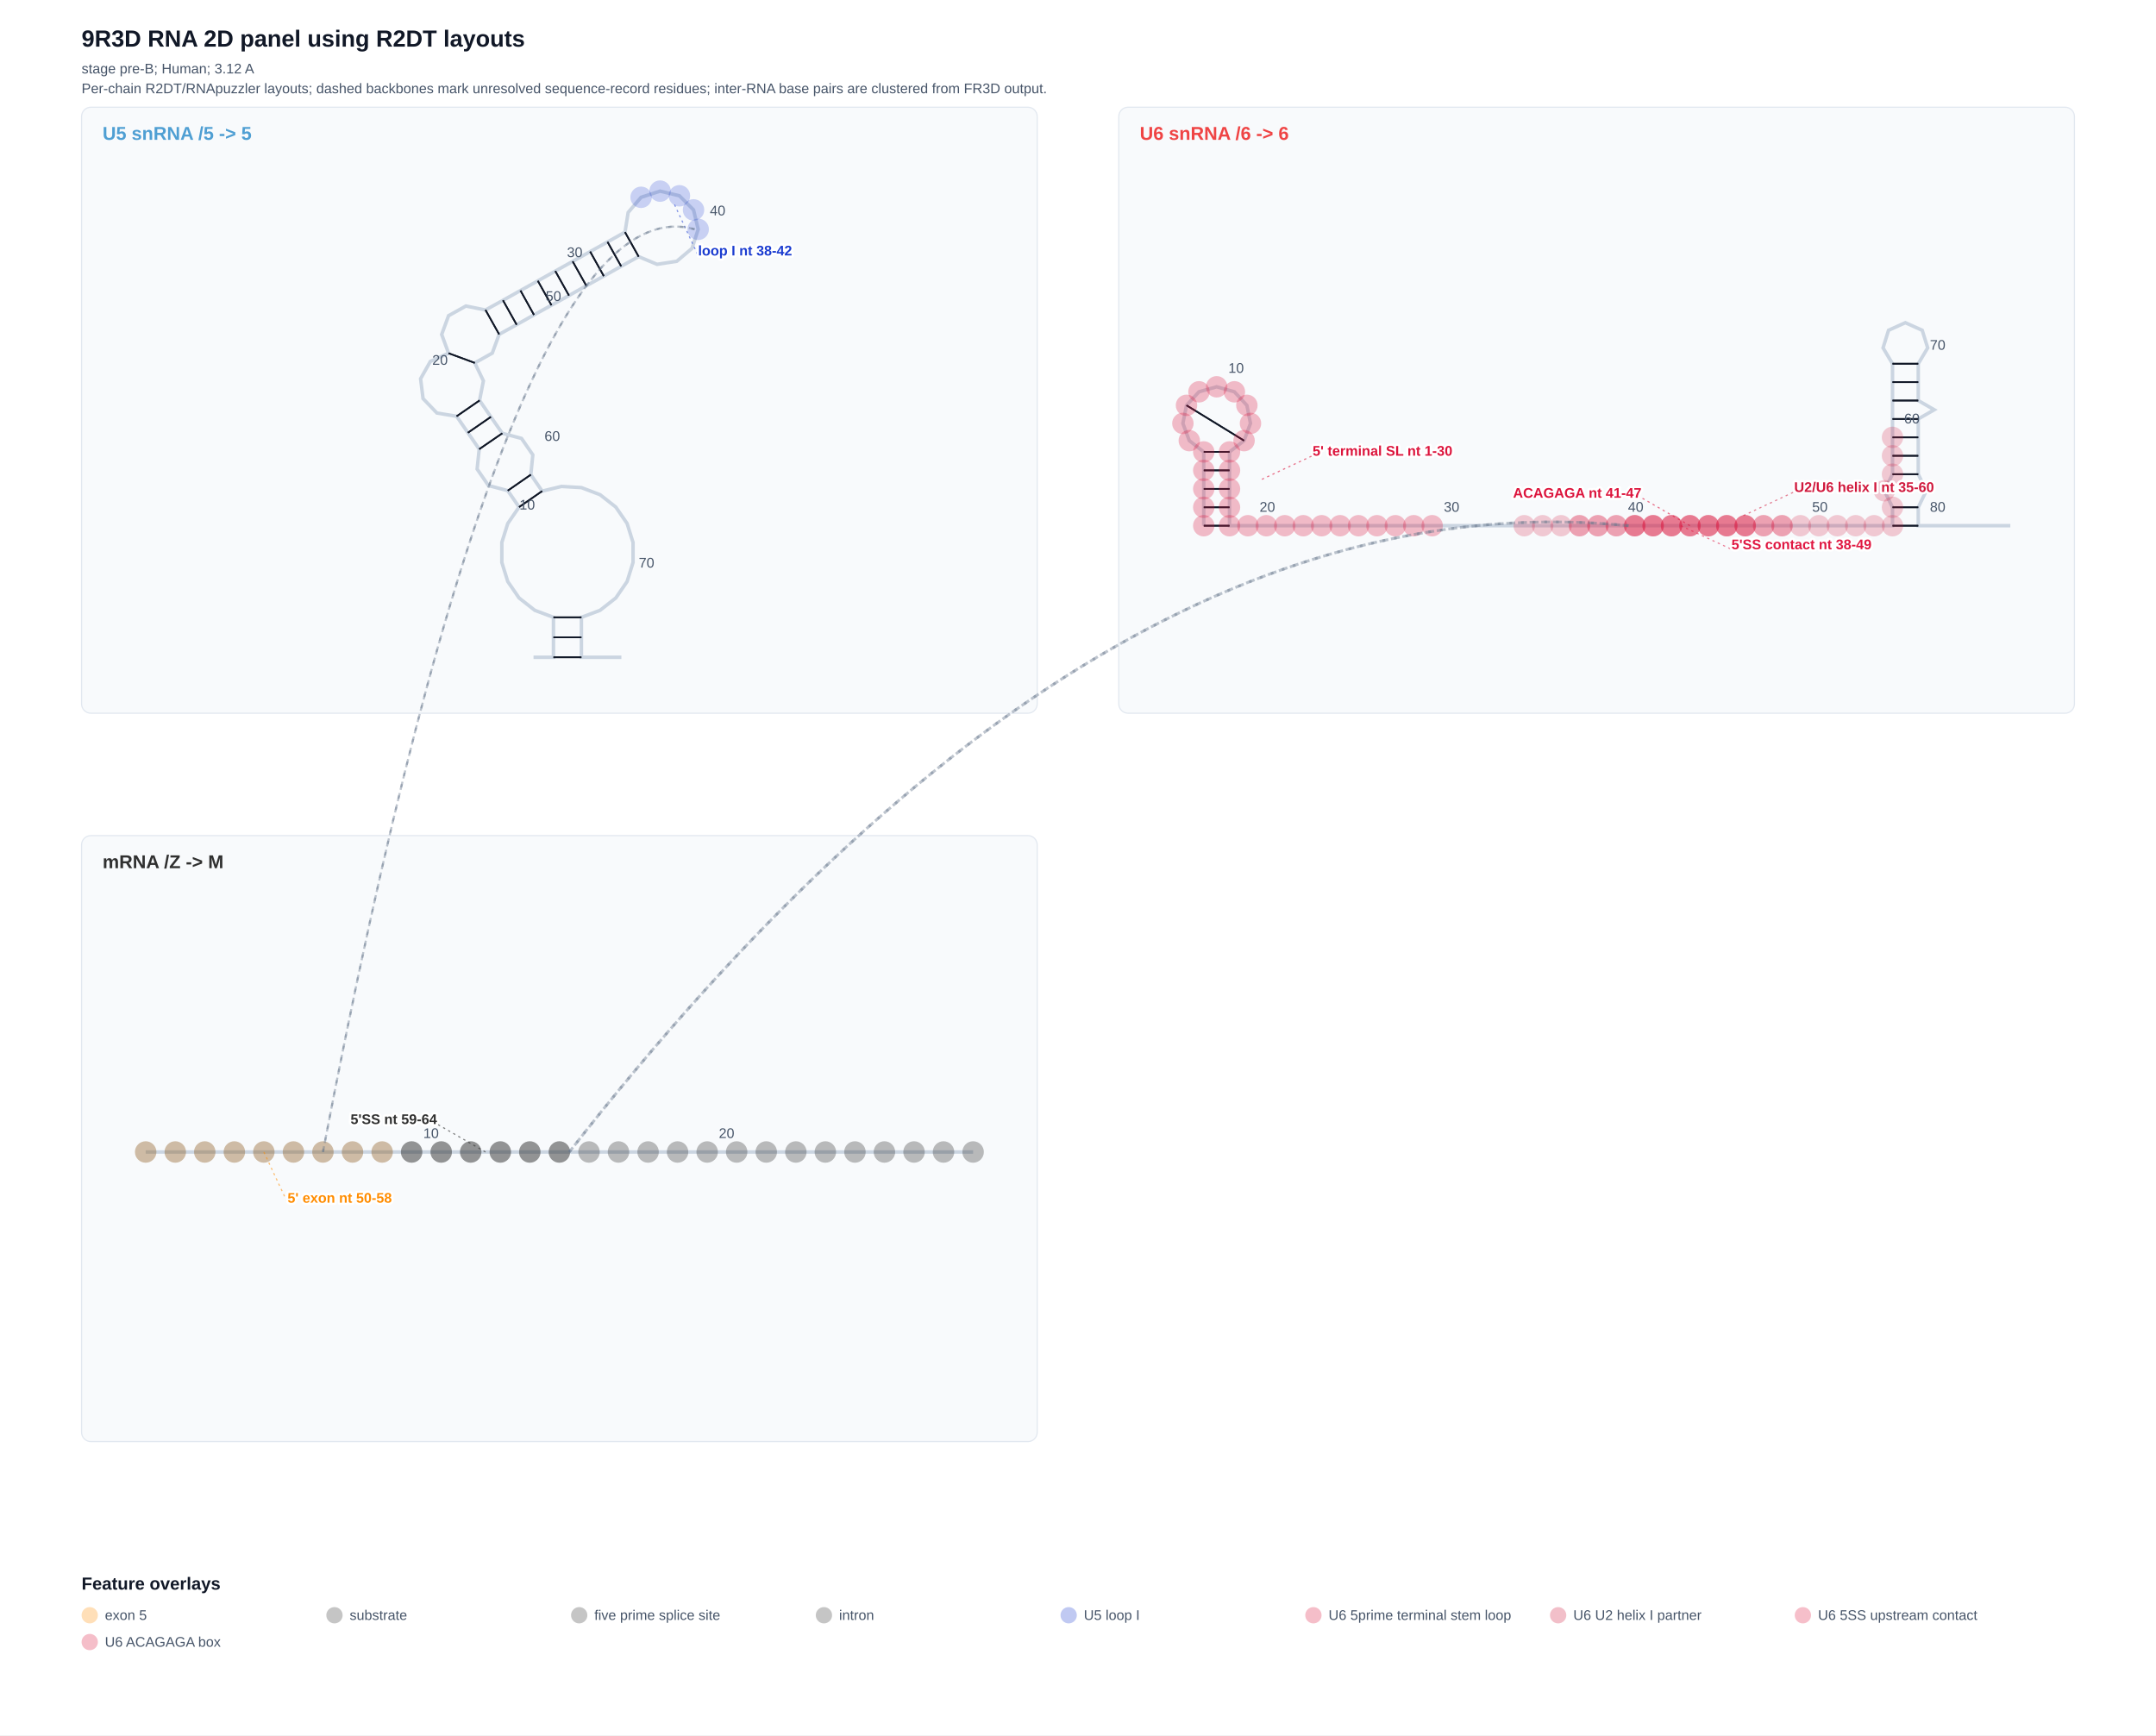
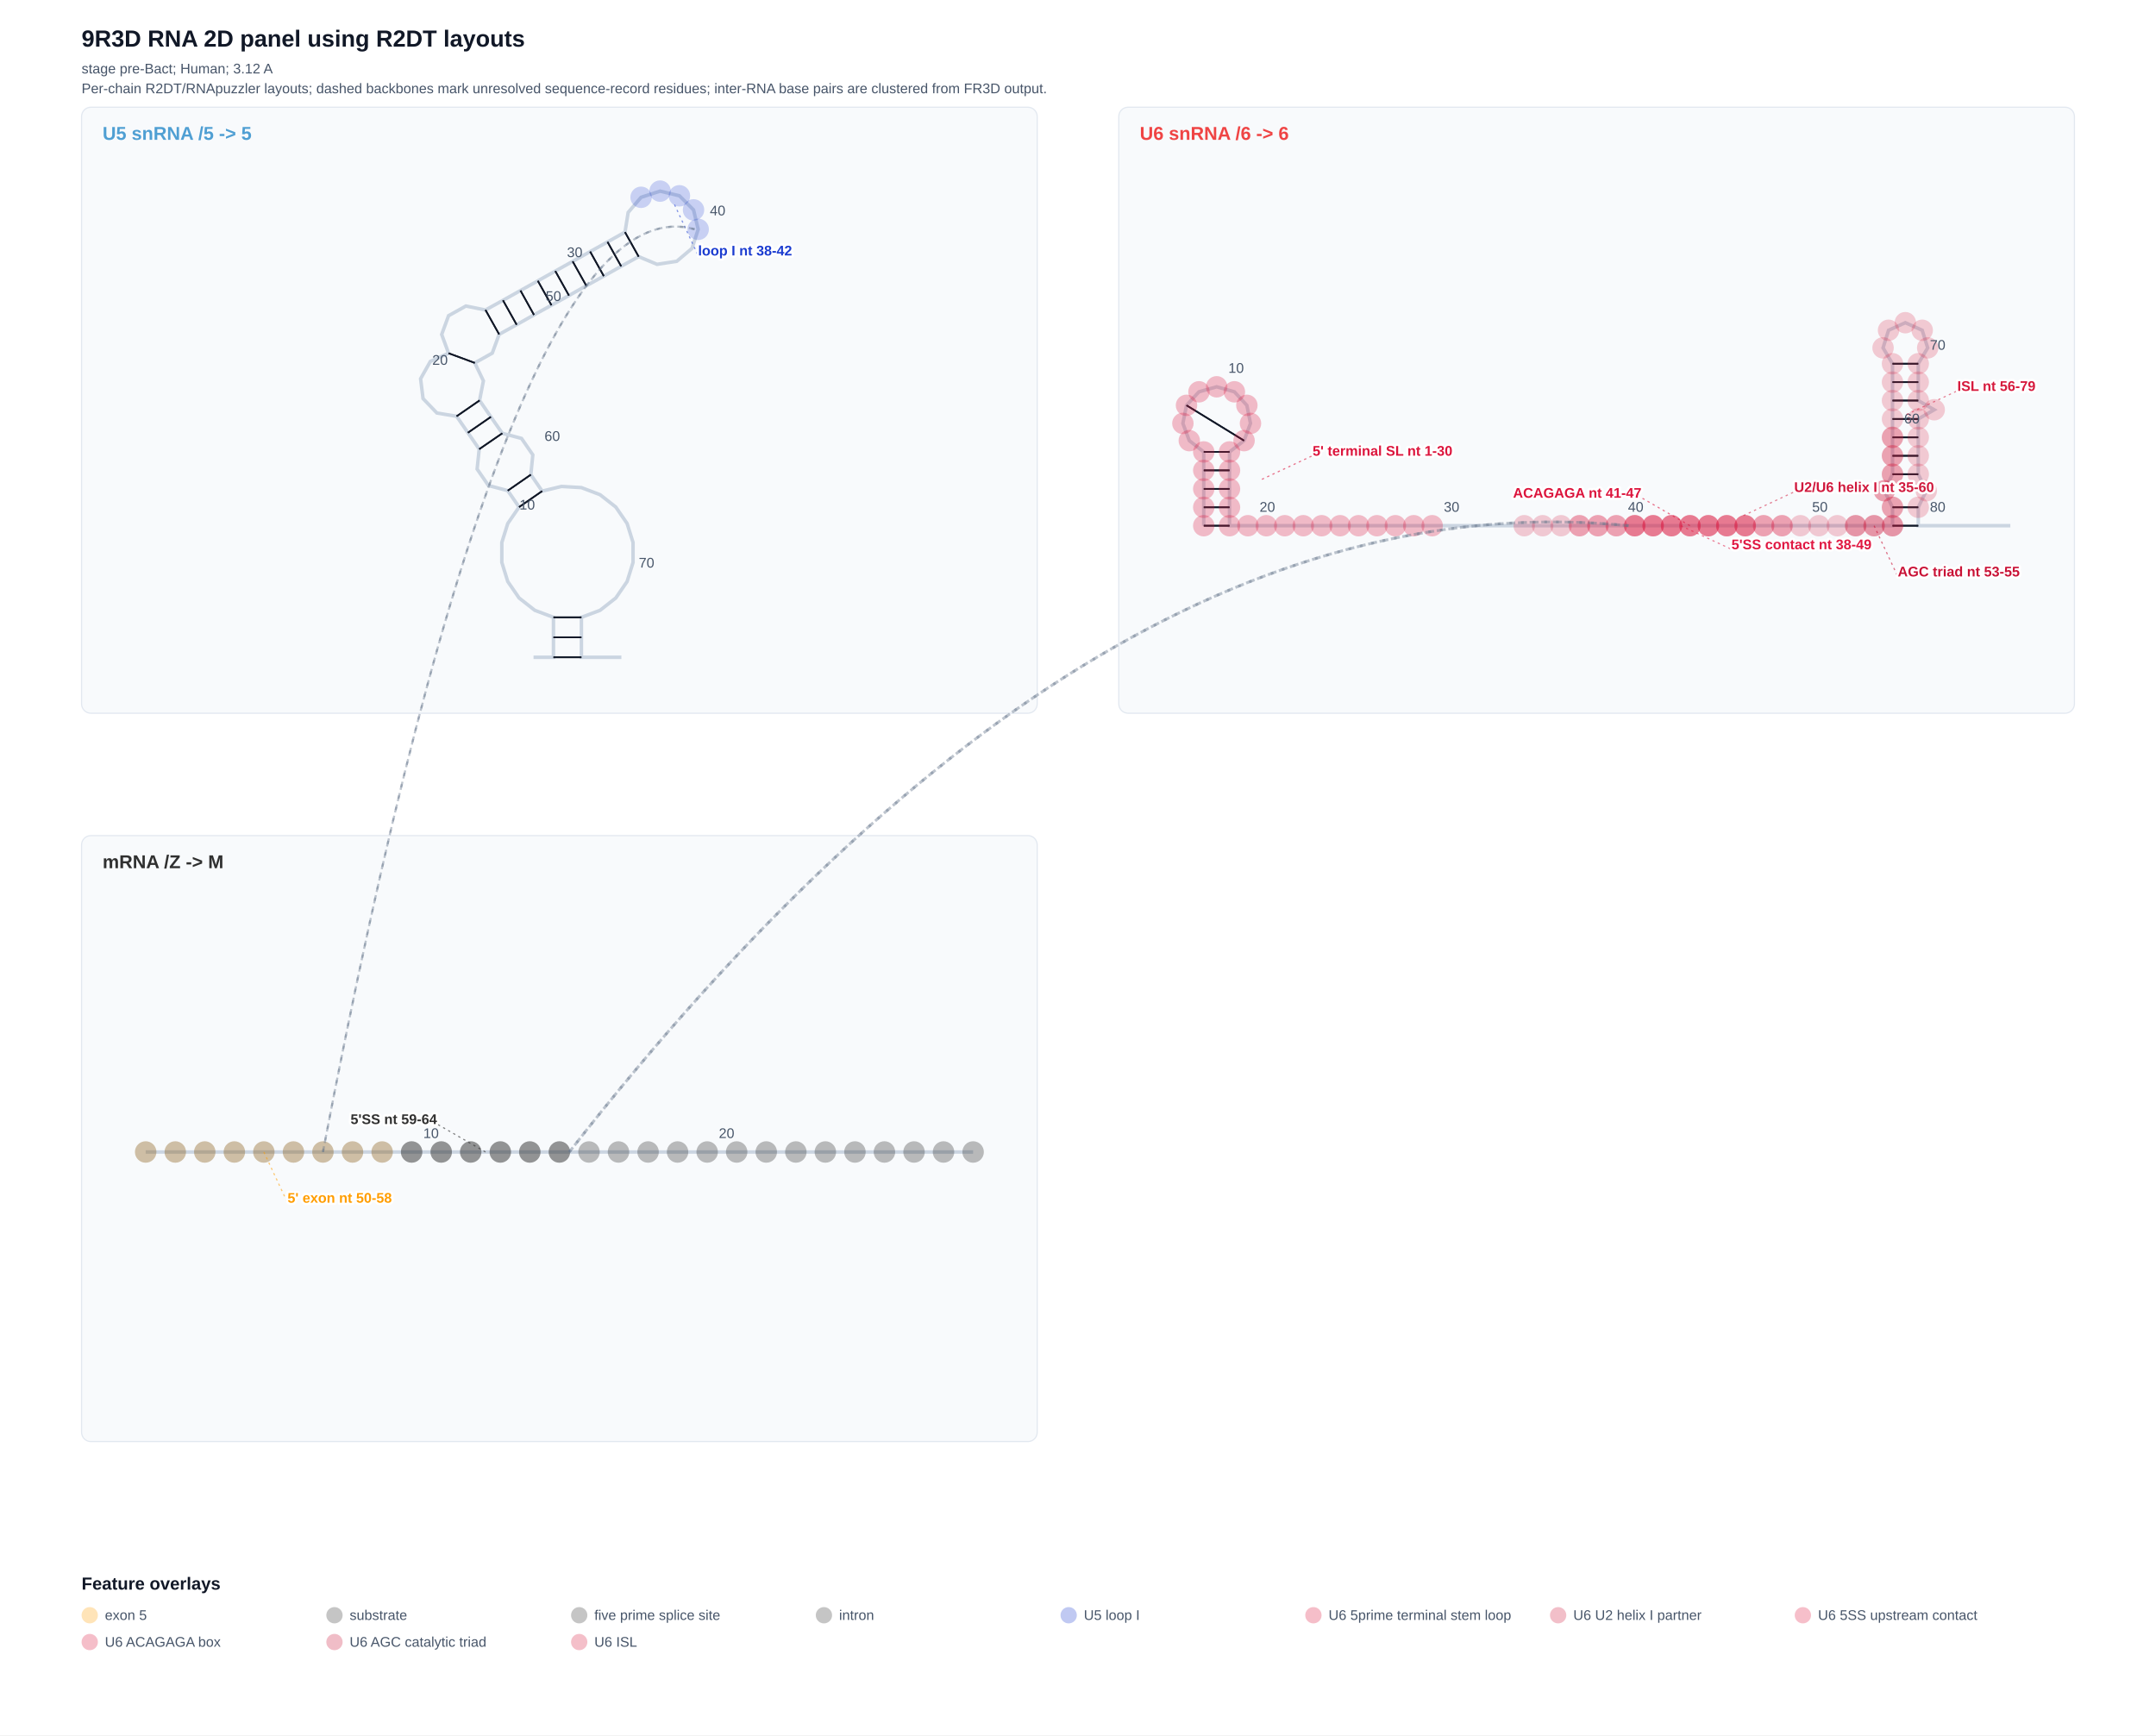
<svg xmlns="http://www.w3.org/2000/svg" width="1850" height="1489" viewBox="0 0 1850 1489">
  <style>
text{font-family:Arial,Helvetica,sans-serif} .base{font-size:12px;font-weight:700;text-anchor:middle;dominant-baseline:middle}
.label{font-size:20px;font-weight:700;fill:#111827}.small{font-size:12px;fill:#475569}.feature-label{font-size:12px;font-weight:700;paint-order:stroke;stroke:#fff;stroke-width:4px;stroke-linejoin:round}.feature-callout{stroke-width:1;stroke-dasharray:2 3;fill:none}.bp{stroke:#111827;stroke-width:1.4}.backbone{stroke:#cbd5e1;stroke-width:3;fill:none}.missing{stroke:#94a3b8;stroke-width:3;stroke-dasharray:6 7;fill:none}.inter{stroke:#64748b;stroke-dasharray:5 5;fill:none;opacity:.42}
</style>
  <rect width="100%" height="100%" fill="#ffffff" />
  <text x="70" y="40" class="label">9R3D RNA 2D panel using R2DT layouts</text>
-   <text x="70" y="63" class="small">stage pre-B; Human; 3.12 A</text>
+   <text x="70" y="63" class="small">stage pre-Bact; Human; 3.12 A</text>
  <text x="70" y="80" class="small">Per-chain R2DT/RNApuzzler layouts; dashed backbones mark unresolved sequence-record residues; inter-RNA base pairs are clustered from FR3D output.</text>
  <rect x="70.0" y="92.0" width="820.0" height="520.0" rx="8" fill="#f8fafc" stroke="#e2e8f0" />
  <text x="88.0" y="120.0" class="label" style="font-size:16px;fill:#4F9FD3">U5 snRNA /5 -&gt; 5</text>
  <polyline points="457.8,564.0 474.9,564.0 474.9,546.9 474.9,529.7 458.9,523.7 445.4,513.1 435.7,499.0 430.6,482.6 430.6,465.5 435.7,449.2 445.4,435.1 435.7,421.0 419.1,416.6 409.4,402.5 411.2,385.4 401.5,371.3 391.8,357.2 374.9,354.4 363.0,342.0 360.9,325.0 369.3,310.1 384.9,303.1 379.0,287.0 384.9,270.9 399.8,262.6 416.6,266.0 431.6,257.7 446.6,249.3 461.5,241.0 476.5,232.6 491.4,224.3 506.4,215.9 521.3,207.6 536.3,199.2 539.0,182.3 550.1,169.3 566.4,164.0 583.0,168.0 595.1,180.1 599.1,196.8 593.8,213.1 580.7,224.2 563.8,226.8 548.0,220.2 533.0,228.5 518.1,236.9 503.1,245.2 488.2,253.6 473.2,261.9 458.2,270.2 443.3,278.6 428.3,286.9 422.4,303.0 407.4,311.4 414.8,326.8 411.5,343.6 421.2,357.7 431.0,371.8 447.5,376.2 457.2,390.3 455.5,407.3 465.2,421.4 481.8,417.4 498.9,418.4 514.9,424.5 528.4,435.1 538.1,449.2 543.2,465.5 543.2,482.6 538.1,499.0 528.4,513.1 514.9,523.7 498.9,529.7 498.9,546.9 498.9,564.0 516.0,564.0 533.2,564.0" class="backbone" />
  <line x1="474.9" y1="564.0" x2="498.9" y2="564.0" class="bp" />
  <line x1="474.9" y1="546.9" x2="498.9" y2="546.9" class="bp" />
  <line x1="474.9" y1="529.7" x2="498.9" y2="529.7" class="bp" />
  <line x1="445.4" y1="435.1" x2="465.2" y2="421.4" class="bp" />
  <line x1="435.7" y1="421.0" x2="455.5" y2="407.3" class="bp" />
  <line x1="411.2" y1="385.4" x2="431.0" y2="371.8" class="bp" />
  <line x1="401.5" y1="371.3" x2="421.2" y2="357.7" class="bp" />
  <line x1="391.8" y1="357.2" x2="411.5" y2="343.6" class="bp" />
  <line x1="384.9" y1="303.1" x2="407.4" y2="311.4" class="bp" />
  <line x1="416.6" y1="266.0" x2="428.3" y2="286.9" class="bp" />
  <line x1="431.6" y1="257.7" x2="443.3" y2="278.6" class="bp" />
  <line x1="446.6" y1="249.3" x2="458.2" y2="270.2" class="bp" />
  <line x1="461.5" y1="241.0" x2="473.2" y2="261.9" class="bp" />
  <line x1="476.5" y1="232.6" x2="488.2" y2="253.6" class="bp" />
  <line x1="491.4" y1="224.3" x2="503.1" y2="245.2" class="bp" />
  <line x1="506.4" y1="215.9" x2="518.1" y2="236.9" class="bp" />
  <line x1="521.3" y1="207.6" x2="533.0" y2="228.5" class="bp" />
  <line x1="536.3" y1="199.2" x2="548.0" y2="220.2" class="bp" />
  <line x1="548.0" y1="220.2" x2="536.3" y2="199.2" class="bp" />
  <line x1="533.0" y1="228.5" x2="521.3" y2="207.6" class="bp" />
  <line x1="518.1" y1="236.9" x2="506.4" y2="215.9" class="bp" />
  <line x1="503.1" y1="245.2" x2="491.4" y2="224.3" class="bp" />
  <line x1="488.2" y1="253.6" x2="476.5" y2="232.6" class="bp" />
  <line x1="473.2" y1="261.9" x2="461.5" y2="241.0" class="bp" />
  <line x1="458.2" y1="270.2" x2="446.6" y2="249.3" class="bp" />
  <line x1="443.3" y1="278.6" x2="431.6" y2="257.7" class="bp" />
  <line x1="428.3" y1="286.9" x2="416.6" y2="266.0" class="bp" />
  <line x1="407.4" y1="311.4" x2="384.9" y2="303.1" class="bp" />
  <line x1="411.5" y1="343.6" x2="391.8" y2="357.2" class="bp" />
  <line x1="421.2" y1="357.7" x2="401.5" y2="371.3" class="bp" />
  <line x1="431.0" y1="371.8" x2="411.2" y2="385.4" class="bp" />
  <line x1="455.5" y1="407.3" x2="435.7" y2="421.0" class="bp" />
  <line x1="465.2" y1="421.4" x2="445.4" y2="435.1" class="bp" />
  <line x1="498.9" y1="529.7" x2="474.9" y2="529.7" class="bp" />
  <line x1="498.9" y1="546.9" x2="474.9" y2="546.9" class="bp" />
  <line x1="498.9" y1="564.0" x2="474.9" y2="564.0" class="bp" />
  <circle cx="550.1" cy="169.3" r="9.2" fill="#1b3cd0" opacity="0.22" />
  <circle cx="566.4" cy="164.0" r="9.2" fill="#1b3cd0" opacity="0.22" />
  <circle cx="583.0" cy="168.0" r="9.2" fill="#1b3cd0" opacity="0.22" />
  <circle cx="595.1" cy="180.1" r="9.2" fill="#1b3cd0" opacity="0.22" />
  <circle cx="599.1" cy="196.8" r="9.2" fill="#1b3cd0" opacity="0.22" />
  <text x="457.8" y="564.0" class="base" fill="#4F9FD3" />
  <text x="474.9" y="564.0" class="base" fill="#4F9FD3" />
  <text x="474.9" y="546.9" class="base" fill="#4F9FD3" />
  <text x="474.9" y="529.7" class="base" fill="#4F9FD3" />
  <text x="458.9" y="523.7" class="base" fill="#4F9FD3" />
  <text x="445.4" y="513.1" class="base" fill="#4F9FD3" />
  <text x="435.7" y="499.0" class="base" fill="#4F9FD3" />
  <text x="430.6" y="482.6" class="base" fill="#4F9FD3" />
  <text x="430.6" y="465.5" class="base" fill="#4F9FD3" />
  <text x="435.7" y="449.2" class="base" fill="#4F9FD3" />
  <text x="445.7" y="437.2" class="small" fill="#94a3b8">10</text>
  <text x="445.4" y="435.1" class="base" fill="#4F9FD3" />
  <text x="435.7" y="421.0" class="base" fill="#4F9FD3" />
  <text x="419.1" y="416.6" class="base" fill="#4F9FD3" />
  <text x="409.4" y="402.5" class="base" fill="#4F9FD3" />
  <text x="411.2" y="385.4" class="base" fill="#4F9FD3" />
  <text x="401.5" y="371.3" class="base" fill="#4F9FD3" />
  <text x="391.8" y="357.2" class="base" fill="#4F9FD3" />
  <text x="374.9" y="354.4" class="base" fill="#4F9FD3" />
  <text x="363.0" y="342.0" class="base" fill="#4F9FD3" />
  <text x="360.9" y="325.0" class="base" fill="#4F9FD3" />
  <text x="370.9" y="313.0" class="small" fill="#94a3b8">20</text>
  <text x="369.3" y="310.1" class="base" fill="#4F9FD3" />
  <text x="384.9" y="303.1" class="base" fill="#4F9FD3" />
  <text x="379.0" y="287.0" class="base" fill="#4F9FD3" />
  <text x="384.9" y="270.9" class="base" fill="#4F9FD3" />
  <text x="399.8" y="262.6" class="base" fill="#4F9FD3" />
  <text x="416.6" y="266.0" class="base" fill="#4F9FD3" />
  <text x="431.6" y="257.7" class="base" fill="#4F9FD3" />
  <text x="446.6" y="249.3" class="base" fill="#4F9FD3" />
  <text x="461.5" y="241.0" class="base" fill="#4F9FD3" />
  <text x="476.5" y="232.6" class="base" fill="#4F9FD3" />
  <text x="486.5" y="220.6" class="small" fill="#94a3b8">30</text>
  <text x="491.4" y="224.3" class="base" fill="#4F9FD3" />
  <text x="506.4" y="215.9" class="base" fill="#4F9FD3" />
  <text x="521.3" y="207.6" class="base" fill="#4F9FD3" />
  <text x="536.3" y="199.2" class="base" fill="#4F9FD3" />
  <text x="539.0" y="182.3" class="base" fill="#4F9FD3" />
  <text x="550.1" y="169.3" class="base" fill="#4F9FD3" />
  <text x="566.4" y="164.0" class="base" fill="#4F9FD3" />
  <text x="583.0" y="168.0" class="base" fill="#4F9FD3" />
  <text x="595.1" y="180.1" class="base" fill="#4F9FD3" />
  <text x="599.1" y="196.8" class="base" fill="#4F9FD3" />
  <text x="609.1" y="184.8" class="small" fill="#94a3b8">40</text>
  <text x="593.8" y="213.1" class="base" fill="#4F9FD3" />
  <text x="580.7" y="224.2" class="base" fill="#4F9FD3" />
  <text x="563.8" y="226.8" class="base" fill="#4F9FD3" />
  <text x="548.0" y="220.2" class="base" fill="#4F9FD3" />
  <text x="533.0" y="228.5" class="base" fill="#4F9FD3" />
  <text x="518.1" y="236.9" class="base" fill="#4F9FD3" />
  <text x="503.1" y="245.2" class="base" fill="#4F9FD3" />
  <text x="488.2" y="253.6" class="base" fill="#4F9FD3" />
  <text x="473.2" y="261.9" class="base" fill="#4F9FD3" />
  <text x="458.2" y="270.2" class="base" fill="#4F9FD3" />
  <text x="468.2" y="258.2" class="small" fill="#94a3b8">50</text>
  <text x="443.3" y="278.6" class="base" fill="#4F9FD3" />
  <text x="428.3" y="286.9" class="base" fill="#4F9FD3" />
  <text x="422.4" y="303.0" class="base" fill="#4F9FD3" />
  <text x="407.4" y="311.4" class="base" fill="#4F9FD3" />
  <text x="414.8" y="326.8" class="base" fill="#4F9FD3" />
  <text x="411.5" y="343.6" class="base" fill="#4F9FD3" />
  <text x="421.2" y="357.7" class="base" fill="#4F9FD3" />
  <text x="431.0" y="371.8" class="base" fill="#4F9FD3" />
  <text x="447.5" y="376.2" class="base" fill="#4F9FD3" />
  <text x="457.2" y="390.3" class="base" fill="#4F9FD3" />
  <text x="467.2" y="378.3" class="small" fill="#94a3b8">60</text>
  <text x="455.5" y="407.3" class="base" fill="#4F9FD3" />
  <text x="465.2" y="421.4" class="base" fill="#4F9FD3" />
  <text x="481.8" y="417.4" class="base" fill="#4F9FD3" />
  <text x="498.9" y="418.4" class="base" fill="#4F9FD3" />
  <text x="514.9" y="424.5" class="base" fill="#4F9FD3" />
  <text x="528.4" y="435.1" class="base" fill="#4F9FD3" />
  <text x="538.1" y="449.2" class="base" fill="#4F9FD3" />
  <text x="543.2" y="465.5" class="base" fill="#4F9FD3" />
  <text x="543.2" y="482.6" class="base" fill="#4F9FD3" />
  <text x="538.1" y="499.0" class="base" fill="#4F9FD3" />
  <text x="548.1" y="487.0" class="small" fill="#94a3b8">70</text>
  <text x="528.4" y="513.1" class="base" fill="#4F9FD3" />
  <text x="514.9" y="523.7" class="base" fill="#4F9FD3" />
  <text x="498.9" y="529.7" class="base" fill="#4F9FD3" />
  <text x="498.9" y="546.9" class="base" fill="#4F9FD3" />
  <text x="498.9" y="564.0" class="base" fill="#4F9FD3" />
  <text x="516.0" y="564.0" class="base" fill="#4F9FD3" />
  <text x="533.2" y="564.0" class="base" fill="#4F9FD3" />
  <path d="M578.8,175.6 L599.0,219.2" class="feature-callout" stroke="#1b3cd0" opacity="0.54" />
  <text x="599.0" y="219.2" class="feature-label" text-anchor="start" fill="#1b3cd0">loop I nt 38-42</text>
  <rect x="960.0" y="92.0" width="820.0" height="520.0" rx="8" fill="#f8fafc" stroke="#e2e8f0" />
  <text x="978.0" y="120.0" class="label" style="font-size:16px;fill:#EF4444">U6 snRNA /6 -&gt; 6</text>
  <polyline points="1032.9,451.1 1032.9,435.3 1032.9,419.5 1032.9,403.6 1032.9,387.8 1020.5,378.1 1015.0,363.3 1018.1,347.8 1028.8,336.2 1044.0,331.9 1059.2,336.2 1069.9,347.8 1073.0,363.3 1067.5,378.1 1055.0,387.8 1055.0,403.6 1055.0,419.5 1055.0,435.3 1055.0,451.1 1070.8,451.1 1086.6,451.1 1102.4,451.1 1118.3,451.1 1134.1,451.1 1149.9,451.1 1165.7,451.1 1181.5,451.1 1197.3,451.1 1213.1,451.1 1228.9,451.1 1244.7,451.1 1260.5,451.1 1276.3,451.1 1292.1,451.1 1307.9,451.1 1323.7,451.1 1339.5,451.1 1355.3,451.1 1371.1,451.1 1386.9,451.1 1402.7,451.1 1418.5,451.1 1434.3,451.1 1450.1,451.1 1465.9,451.1 1481.7,451.1 1497.5,451.1 1513.3,451.1 1529.1,451.1 1544.9,451.1 1560.7,451.1 1576.5,451.1 1592.3,451.1 1608.1,451.1 1623.9,451.1 1623.9,435.3 1616.9,421.1 1623.9,406.9 1623.9,391.1 1623.9,375.3 1623.9,359.5 1623.9,343.7 1623.9,327.9 1623.9,312.1 1615.8,298.5 1620.5,283.4 1634.9,276.9 1649.4,283.4 1654.1,298.5 1646.0,312.1 1646.0,327.9 1646.0,343.7 1659.7,351.6 1646.0,359.5 1646.0,375.3 1646.0,391.1 1646.0,406.9 1652.9,421.1 1646.0,435.3 1646.0,451.1 1661.8,451.1 1677.6,451.1 1693.4,451.1 1709.2,451.1 1725.0,451.1" class="backbone" />
  <line x1="1032.9" y1="451.1" x2="1055.0" y2="451.1" class="bp" />
  <line x1="1032.9" y1="435.3" x2="1055.0" y2="435.3" class="bp" />
  <line x1="1032.9" y1="419.5" x2="1055.0" y2="419.5" class="bp" />
  <line x1="1032.9" y1="403.6" x2="1055.0" y2="403.6" class="bp" />
  <line x1="1032.9" y1="387.8" x2="1055.0" y2="387.8" class="bp" />
  <line x1="1018.1" y1="347.8" x2="1067.5" y2="378.1" class="bp" />
  <line x1="1067.5" y1="378.1" x2="1018.1" y2="347.8" class="bp" />
  <line x1="1055.0" y1="387.8" x2="1032.9" y2="387.8" class="bp" />
  <line x1="1055.0" y1="403.6" x2="1032.9" y2="403.6" class="bp" />
  <line x1="1055.0" y1="419.5" x2="1032.9" y2="419.5" class="bp" />
  <line x1="1055.0" y1="435.3" x2="1032.9" y2="435.3" class="bp" />
  <line x1="1055.0" y1="451.1" x2="1032.9" y2="451.1" class="bp" />
  <line x1="1623.9" y1="451.1" x2="1646.0" y2="451.1" class="bp" />
  <line x1="1623.9" y1="435.3" x2="1646.0" y2="435.3" class="bp" />
  <line x1="1623.9" y1="406.9" x2="1646.0" y2="406.9" class="bp" />
  <line x1="1623.9" y1="391.1" x2="1646.0" y2="391.1" class="bp" />
  <line x1="1623.9" y1="375.3" x2="1646.0" y2="375.3" class="bp" />
  <line x1="1623.9" y1="359.5" x2="1646.0" y2="359.5" class="bp" />
  <line x1="1623.9" y1="343.7" x2="1646.0" y2="343.7" class="bp" />
  <line x1="1623.9" y1="327.9" x2="1646.0" y2="327.9" class="bp" />
  <line x1="1623.9" y1="312.1" x2="1646.0" y2="312.1" class="bp" />
  <line x1="1646.0" y1="312.1" x2="1623.9" y2="312.1" class="bp" />
  <line x1="1646.0" y1="327.9" x2="1623.9" y2="327.9" class="bp" />
  <line x1="1646.0" y1="343.7" x2="1623.9" y2="343.7" class="bp" />
  <line x1="1646.0" y1="359.5" x2="1623.9" y2="359.5" class="bp" />
  <line x1="1646.0" y1="375.3" x2="1623.9" y2="375.3" class="bp" />
  <line x1="1646.0" y1="391.1" x2="1623.9" y2="391.1" class="bp" />
  <line x1="1646.0" y1="406.9" x2="1623.9" y2="406.9" class="bp" />
  <line x1="1646.0" y1="435.3" x2="1623.9" y2="435.3" class="bp" />
  <line x1="1646.0" y1="451.1" x2="1623.9" y2="451.1" class="bp" />
  <circle cx="1032.9" cy="451.1" r="9.2" fill="#dc143c" opacity="0.28" />
  <circle cx="1032.9" cy="435.3" r="9.2" fill="#dc143c" opacity="0.28" />
  <circle cx="1032.9" cy="419.5" r="9.2" fill="#dc143c" opacity="0.28" />
  <circle cx="1032.9" cy="403.6" r="9.2" fill="#dc143c" opacity="0.28" />
  <circle cx="1032.9" cy="387.8" r="9.2" fill="#dc143c" opacity="0.28" />
  <circle cx="1020.5" cy="378.1" r="9.2" fill="#dc143c" opacity="0.28" />
  <circle cx="1015.0" cy="363.3" r="9.2" fill="#dc143c" opacity="0.28" />
  <circle cx="1018.1" cy="347.8" r="9.2" fill="#dc143c" opacity="0.28" />
  <circle cx="1028.8" cy="336.2" r="9.2" fill="#dc143c" opacity="0.28" />
  <circle cx="1044.0" cy="331.9" r="9.2" fill="#dc143c" opacity="0.28" />
  <circle cx="1059.2" cy="336.2" r="9.2" fill="#dc143c" opacity="0.28" />
  <circle cx="1069.9" cy="347.8" r="9.2" fill="#dc143c" opacity="0.28" />
  <circle cx="1073.0" cy="363.3" r="9.2" fill="#dc143c" opacity="0.28" />
  <circle cx="1067.5" cy="378.1" r="9.2" fill="#dc143c" opacity="0.28" />
  <circle cx="1055.0" cy="387.8" r="9.2" fill="#dc143c" opacity="0.28" />
  <circle cx="1055.0" cy="403.6" r="9.2" fill="#dc143c" opacity="0.28" />
  <circle cx="1055.0" cy="419.5" r="9.2" fill="#dc143c" opacity="0.28" />
  <circle cx="1055.0" cy="435.3" r="9.2" fill="#dc143c" opacity="0.28" />
  <circle cx="1055.0" cy="451.1" r="9.2" fill="#dc143c" opacity="0.28" />
  <circle cx="1070.8" cy="451.1" r="9.2" fill="#dc143c" opacity="0.28" />
  <circle cx="1086.6" cy="451.1" r="9.2" fill="#dc143c" opacity="0.28" />
  <circle cx="1102.4" cy="451.1" r="9.2" fill="#dc143c" opacity="0.28" />
  <circle cx="1118.3" cy="451.1" r="9.2" fill="#dc143c" opacity="0.28" />
  <circle cx="1134.1" cy="451.1" r="9.2" fill="#dc143c" opacity="0.28" />
  <circle cx="1149.9" cy="451.1" r="9.2" fill="#dc143c" opacity="0.28" />
  <circle cx="1165.7" cy="451.1" r="9.2" fill="#dc143c" opacity="0.28" />
  <circle cx="1181.5" cy="451.1" r="9.2" fill="#dc143c" opacity="0.28" />
  <circle cx="1197.3" cy="451.1" r="9.2" fill="#dc143c" opacity="0.28" />
  <circle cx="1213.1" cy="451.1" r="9.2" fill="#dc143c" opacity="0.28" />
  <circle cx="1228.9" cy="451.1" r="9.2" fill="#dc143c" opacity="0.28" />
  <circle cx="1307.9" cy="451.1" r="9.2" fill="#d0183c" opacity="0.22" />
  <circle cx="1323.7" cy="451.1" r="9.2" fill="#d0183c" opacity="0.22" />
  <circle cx="1339.5" cy="451.1" r="9.2" fill="#d0183c" opacity="0.22" />
  <circle cx="1355.3" cy="451.1" r="9.2" fill="#d0183c" opacity="0.22" />
  <circle cx="1371.1" cy="451.1" r="9.2" fill="#d0183c" opacity="0.22" />
  <circle cx="1386.9" cy="451.1" r="9.2" fill="#d0183c" opacity="0.22" />
  <circle cx="1402.7" cy="451.1" r="9.2" fill="#d0183c" opacity="0.22" />
  <circle cx="1418.5" cy="451.1" r="9.2" fill="#d0183c" opacity="0.22" />
  <circle cx="1434.3" cy="451.1" r="9.2" fill="#d0183c" opacity="0.22" />
  <circle cx="1450.1" cy="451.1" r="9.2" fill="#d0183c" opacity="0.22" />
  <circle cx="1465.9" cy="451.1" r="9.2" fill="#d0183c" opacity="0.22" />
  <circle cx="1481.7" cy="451.1" r="9.2" fill="#d0183c" opacity="0.22" />
  <circle cx="1497.5" cy="451.1" r="9.2" fill="#d0183c" opacity="0.22" />
  <circle cx="1513.3" cy="451.1" r="9.2" fill="#d0183c" opacity="0.22" />
  <circle cx="1529.1" cy="451.1" r="9.2" fill="#d0183c" opacity="0.22" />
  <circle cx="1544.9" cy="451.1" r="9.2" fill="#d0183c" opacity="0.22" />
  <circle cx="1560.7" cy="451.1" r="9.2" fill="#d0183c" opacity="0.22" />
  <circle cx="1576.5" cy="451.1" r="9.2" fill="#d0183c" opacity="0.22" />
  <circle cx="1592.3" cy="451.1" r="9.2" fill="#d0183c" opacity="0.22" />
  <circle cx="1608.1" cy="451.1" r="9.2" fill="#d0183c" opacity="0.22" />
  <circle cx="1623.9" cy="451.1" r="9.2" fill="#d0183c" opacity="0.22" />
  <circle cx="1623.9" cy="435.3" r="9.2" fill="#d0183c" opacity="0.22" />
  <circle cx="1616.9" cy="421.1" r="9.2" fill="#d0183c" opacity="0.22" />
  <circle cx="1623.9" cy="406.9" r="9.2" fill="#d0183c" opacity="0.22" />
  <circle cx="1623.9" cy="391.1" r="9.2" fill="#d0183c" opacity="0.22" />
  <circle cx="1623.9" cy="375.3" r="9.2" fill="#d0183c" opacity="0.22" />
  <circle cx="1355.3" cy="451.1" r="9.2" fill="#e01842" opacity="0.22" />
  <circle cx="1371.1" cy="451.1" r="9.2" fill="#e01842" opacity="0.22" />
  <circle cx="1386.9" cy="451.1" r="9.2" fill="#e01842" opacity="0.22" />
  <circle cx="1402.7" cy="451.1" r="9.2" fill="#e01842" opacity="0.22" />
  <circle cx="1418.5" cy="451.1" r="9.2" fill="#e01842" opacity="0.22" />
  <circle cx="1434.3" cy="451.1" r="9.2" fill="#e01842" opacity="0.22" />
  <circle cx="1450.1" cy="451.1" r="9.2" fill="#e01842" opacity="0.22" />
  <circle cx="1465.9" cy="451.1" r="9.2" fill="#e01842" opacity="0.22" />
  <circle cx="1481.7" cy="451.1" r="9.2" fill="#e01842" opacity="0.22" />
  <circle cx="1497.5" cy="451.1" r="9.2" fill="#e01842" opacity="0.22" />
  <circle cx="1513.3" cy="451.1" r="9.2" fill="#e01842" opacity="0.22" />
  <circle cx="1529.1" cy="451.1" r="9.2" fill="#e01842" opacity="0.22" />
  <circle cx="1402.7" cy="451.1" r="9.2" fill="#dc143c" opacity="0.28" />
  <circle cx="1418.5" cy="451.1" r="9.2" fill="#dc143c" opacity="0.28" />
  <circle cx="1434.3" cy="451.1" r="9.2" fill="#dc143c" opacity="0.28" />
  <circle cx="1450.1" cy="451.1" r="9.2" fill="#dc143c" opacity="0.28" />
  <circle cx="1465.9" cy="451.1" r="9.2" fill="#dc143c" opacity="0.28" />
  <circle cx="1481.7" cy="451.1" r="9.2" fill="#dc143c" opacity="0.28" />
  <circle cx="1497.5" cy="451.1" r="9.2" fill="#dc143c" opacity="0.28" />
+   <circle cx="1592.3" cy="451.1" r="9.2" fill="#c91236" opacity="0.28" />
+   <circle cx="1608.1" cy="451.1" r="9.2" fill="#c91236" opacity="0.28" />
+   <circle cx="1623.9" cy="451.1" r="9.2" fill="#c91236" opacity="0.28" />
+   <circle cx="1623.9" cy="435.3" r="9.2" fill="#d61a3d" opacity="0.22" />
+   <circle cx="1616.9" cy="421.1" r="9.2" fill="#d61a3d" opacity="0.22" />
+   <circle cx="1623.9" cy="406.9" r="9.2" fill="#d61a3d" opacity="0.22" />
+   <circle cx="1623.9" cy="391.1" r="9.2" fill="#d61a3d" opacity="0.22" />
+   <circle cx="1623.9" cy="375.3" r="9.2" fill="#d61a3d" opacity="0.22" />
+   <circle cx="1623.9" cy="359.5" r="9.2" fill="#d61a3d" opacity="0.22" />
+   <circle cx="1623.9" cy="343.7" r="9.2" fill="#d61a3d" opacity="0.22" />
+   <circle cx="1623.9" cy="327.9" r="9.2" fill="#d61a3d" opacity="0.22" />
+   <circle cx="1623.9" cy="312.1" r="9.2" fill="#d61a3d" opacity="0.22" />
+   <circle cx="1615.8" cy="298.5" r="9.2" fill="#d61a3d" opacity="0.22" />
+   <circle cx="1620.5" cy="283.4" r="9.2" fill="#d61a3d" opacity="0.22" />
+   <circle cx="1634.9" cy="276.9" r="9.2" fill="#d61a3d" opacity="0.22" />
+   <circle cx="1649.4" cy="283.4" r="9.2" fill="#d61a3d" opacity="0.22" />
+   <circle cx="1654.1" cy="298.5" r="9.2" fill="#d61a3d" opacity="0.22" />
+   <circle cx="1646.0" cy="312.1" r="9.2" fill="#d61a3d" opacity="0.22" />
+   <circle cx="1646.0" cy="327.9" r="9.2" fill="#d61a3d" opacity="0.22" />
+   <circle cx="1646.0" cy="343.7" r="9.2" fill="#d61a3d" opacity="0.22" />
+   <circle cx="1659.7" cy="351.6" r="9.2" fill="#d61a3d" opacity="0.22" />
+   <circle cx="1646.0" cy="359.5" r="9.2" fill="#d61a3d" opacity="0.22" />
+   <circle cx="1646.0" cy="375.3" r="9.2" fill="#d61a3d" opacity="0.22" />
+   <circle cx="1646.0" cy="391.1" r="9.2" fill="#d61a3d" opacity="0.22" />
+   <circle cx="1646.0" cy="406.9" r="9.2" fill="#d61a3d" opacity="0.22" />
+   <circle cx="1652.9" cy="421.1" r="9.2" fill="#d61a3d" opacity="0.22" />
+   <circle cx="1646.0" cy="435.3" r="9.2" fill="#d61a3d" opacity="0.22" />
  <text x="1032.9" y="451.1" class="base" fill="#EF4444" />
  <text x="1032.9" y="435.3" class="base" fill="#EF4444" />
  <text x="1032.9" y="419.5" class="base" fill="#EF4444" />
  <text x="1032.9" y="403.6" class="base" fill="#EF4444" />
  <text x="1032.9" y="387.8" class="base" fill="#EF4444" />
  <text x="1020.5" y="378.1" class="base" fill="#EF4444" />
  <text x="1015.0" y="363.3" class="base" fill="#EF4444" />
  <text x="1018.1" y="347.8" class="base" fill="#EF4444" />
  <text x="1028.8" y="336.2" class="base" fill="#EF4444" />
  <text x="1044.0" y="331.9" class="base" fill="#EF4444" />
  <text x="1054.0" y="319.9" class="small" fill="#94a3b8">10</text>
  <text x="1059.2" y="336.2" class="base" fill="#EF4444" />
  <text x="1069.9" y="347.8" class="base" fill="#EF4444" />
  <text x="1073.0" y="363.3" class="base" fill="#EF4444" />
  <text x="1067.5" y="378.1" class="base" fill="#EF4444" />
  <text x="1055.0" y="387.8" class="base" fill="#EF4444" />
  <text x="1055.0" y="403.6" class="base" fill="#EF4444" />
  <text x="1055.0" y="419.5" class="base" fill="#EF4444" />
  <text x="1055.0" y="435.3" class="base" fill="#EF4444" />
  <text x="1055.0" y="451.1" class="base" fill="#EF4444" />
  <text x="1070.8" y="451.1" class="base" fill="#EF4444" />
  <text x="1080.8" y="439.1" class="small" fill="#94a3b8">20</text>
  <text x="1086.6" y="451.1" class="base" fill="#EF4444" />
  <text x="1102.4" y="451.1" class="base" fill="#EF4444" />
  <text x="1118.3" y="451.1" class="base" fill="#EF4444" />
  <text x="1134.1" y="451.1" class="base" fill="#EF4444" />
  <text x="1149.9" y="451.1" class="base" fill="#EF4444" />
  <text x="1165.7" y="451.1" class="base" fill="#EF4444" />
  <text x="1181.5" y="451.1" class="base" fill="#EF4444" />
  <text x="1197.3" y="451.1" class="base" fill="#EF4444" />
  <text x="1213.1" y="451.1" class="base" fill="#EF4444" />
  <text x="1228.9" y="451.1" class="base" fill="#EF4444" />
  <text x="1238.9" y="439.1" class="small" fill="#94a3b8">30</text>
  <text x="1244.7" y="451.1" class="base" fill="#EF4444" />
  <text x="1260.5" y="451.1" class="base" fill="#EF4444" />
  <text x="1276.3" y="451.1" class="base" fill="#EF4444" />
  <text x="1292.1" y="451.1" class="base" fill="#EF4444" />
  <text x="1307.9" y="451.1" class="base" fill="#EF4444" />
  <text x="1323.7" y="451.1" class="base" fill="#EF4444" />
  <text x="1339.5" y="451.1" class="base" fill="#EF4444" />
  <text x="1355.3" y="451.1" class="base" fill="#EF4444" />
  <text x="1371.1" y="451.1" class="base" fill="#EF4444" />
  <text x="1386.9" y="451.1" class="base" fill="#EF4444" />
  <text x="1396.9" y="439.1" class="small" fill="#94a3b8">40</text>
  <text x="1402.7" y="451.1" class="base" fill="#EF4444" />
  <text x="1418.5" y="451.1" class="base" fill="#EF4444" />
  <text x="1434.3" y="451.1" class="base" fill="#EF4444" />
  <text x="1450.1" y="451.1" class="base" fill="#EF4444" />
  <text x="1465.9" y="451.1" class="base" fill="#EF4444" />
  <text x="1481.7" y="451.1" class="base" fill="#EF4444" />
  <text x="1497.5" y="451.1" class="base" fill="#EF4444" />
  <text x="1513.3" y="451.1" class="base" fill="#EF4444" />
  <text x="1529.1" y="451.1" class="base" fill="#EF4444" />
  <text x="1544.9" y="451.1" class="base" fill="#EF4444" />
  <text x="1554.9" y="439.1" class="small" fill="#94a3b8">50</text>
  <text x="1560.7" y="451.1" class="base" fill="#EF4444" />
  <text x="1576.5" y="451.1" class="base" fill="#EF4444" />
  <text x="1592.3" y="451.1" class="base" fill="#EF4444" />
  <text x="1608.1" y="451.1" class="base" fill="#EF4444" />
  <text x="1623.9" y="451.1" class="base" fill="#EF4444" />
  <text x="1623.9" y="435.3" class="base" fill="#EF4444" />
  <text x="1616.9" y="421.1" class="base" fill="#EF4444" />
  <text x="1623.9" y="406.9" class="base" fill="#EF4444" />
  <text x="1623.9" y="391.1" class="base" fill="#EF4444" />
  <text x="1623.9" y="375.3" class="base" fill="#EF4444" />
  <text x="1633.9" y="363.3" class="small" fill="#94a3b8">60</text>
  <text x="1623.9" y="359.5" class="base" fill="#EF4444" />
  <text x="1623.9" y="343.7" class="base" fill="#EF4444" />
  <text x="1623.9" y="327.9" class="base" fill="#EF4444" />
  <text x="1623.9" y="312.1" class="base" fill="#EF4444" />
  <text x="1615.8" y="298.5" class="base" fill="#EF4444" />
  <text x="1620.5" y="283.4" class="base" fill="#EF4444" />
  <text x="1634.9" y="276.9" class="base" fill="#EF4444" />
  <text x="1649.4" y="283.4" class="base" fill="#EF4444" />
  <text x="1654.1" y="298.5" class="base" fill="#EF4444" />
  <text x="1646.0" y="312.1" class="base" fill="#EF4444" />
  <text x="1656.0" y="300.1" class="small" fill="#94a3b8">70</text>
  <text x="1646.0" y="327.9" class="base" fill="#EF4444" />
  <text x="1646.0" y="343.7" class="base" fill="#EF4444" />
  <text x="1659.7" y="351.6" class="base" fill="#EF4444" />
  <text x="1646.0" y="359.5" class="base" fill="#EF4444" />
  <text x="1646.0" y="375.3" class="base" fill="#EF4444" />
  <text x="1646.0" y="391.1" class="base" fill="#EF4444" />
  <text x="1646.0" y="406.9" class="base" fill="#EF4444" />
  <text x="1652.9" y="421.1" class="base" fill="#EF4444" />
  <text x="1646.0" y="435.3" class="base" fill="#EF4444" />
  <text x="1646.0" y="451.1" class="base" fill="#EF4444" />
  <text x="1656.0" y="439.1" class="small" fill="#94a3b8">80</text>
  <text x="1661.8" y="451.1" class="base" fill="#EF4444" />
  <text x="1677.6" y="451.1" class="base" fill="#EF4444" />
  <text x="1693.4" y="451.1" class="base" fill="#EF4444" />
  <text x="1709.2" y="451.1" class="base" fill="#EF4444" />
  <text x="1725.0" y="451.1" class="base" fill="#EF4444" />
  <path d="M1082.8,411.3 L1126.3,391.0" class="feature-callout" stroke="#dc143c" opacity="0.60" />
  <text x="1126.3" y="391.0" class="feature-label" text-anchor="start" fill="#dc143c">5' terminal SL nt 1-30</text>
  <path d="M1496.0,442.4 L1539.5,422.1" class="feature-callout" stroke="#d0183c" opacity="0.54" />
  <text x="1539.5" y="422.1" class="feature-label" text-anchor="start" fill="#d0183c">U2/U6 helix I nt 35-60</text>
  <path d="M1442.2,451.1 L1485.7,471.3" class="feature-callout" stroke="#e01842" opacity="0.54" />
  <text x="1485.7" y="471.3" class="feature-label" text-anchor="start" fill="#e01842">5'SS contact nt 38-49</text>
  <path d="M1450.1,451.1 L1408.5,427.1" class="feature-callout" stroke="#dc143c" opacity="0.60" />
  <text x="1408.5" y="427.1" class="feature-label" text-anchor="end" fill="#dc143c">ACAGAGA nt 41-47</text>
+   <path d="M1608.1,451.1 L1628.4,494.6" class="feature-callout" stroke="#c91236" opacity="0.60" />
+   <text x="1628.4" y="494.6" class="feature-label" text-anchor="start" fill="#c91236">AGC triad nt 53-55</text>
+   <path d="M1636.0,355.7 L1679.5,335.4" class="feature-callout" stroke="#d61a3d" opacity="0.54" />
+   <text x="1679.5" y="335.4" class="feature-label" text-anchor="start" fill="#d61a3d">ISL nt 56-79</text>
  <rect x="70.0" y="717.0" width="820.0" height="520.0" rx="8" fill="#f8fafc" stroke="#e2e8f0" />
  <text x="88.0" y="745.0" class="label" style="font-size:16px;fill:#303030">mRNA /Z -&gt; M</text>
  <polyline points="125.0,988.5 150.4,988.5 175.7,988.5 201.1,988.5 226.4,988.5 251.8,988.5 277.1,988.5 302.5,988.5 327.9,988.5 353.2,988.5 378.6,988.5 403.9,988.5 429.3,988.5 454.6,988.5 480.0,988.5 505.4,988.5 530.7,988.5 556.1,988.5 581.4,988.5 606.8,988.5 632.1,988.5 657.5,988.5 682.9,988.5 708.2,988.5 733.6,988.5 758.9,988.5 784.3,988.5 809.6,988.5 835.0,988.5" class="backbone" />
-   <circle cx="125.0" cy="988.5" r="9.2" fill="#FF8C00" opacity="0.22" />
-   <circle cx="150.4" cy="988.5" r="9.2" fill="#FF8C00" opacity="0.22" />
-   <circle cx="175.7" cy="988.5" r="9.2" fill="#FF8C00" opacity="0.22" />
-   <circle cx="201.1" cy="988.5" r="9.2" fill="#FF8C00" opacity="0.22" />
-   <circle cx="226.4" cy="988.5" r="9.2" fill="#FF8C00" opacity="0.22" />
-   <circle cx="251.8" cy="988.5" r="9.2" fill="#FF8C00" opacity="0.22" />
-   <circle cx="277.1" cy="988.5" r="9.2" fill="#FF8C00" opacity="0.22" />
-   <circle cx="302.5" cy="988.5" r="9.2" fill="#FF8C00" opacity="0.22" />
-   <circle cx="327.9" cy="988.5" r="9.2" fill="#FF8C00" opacity="0.22" />
+   <circle cx="125.0" cy="988.5" r="9.2" fill="#FF9D00" opacity="0.22" />
+   <circle cx="150.4" cy="988.5" r="9.2" fill="#FF9D00" opacity="0.22" />
+   <circle cx="175.7" cy="988.5" r="9.2" fill="#FF9D00" opacity="0.22" />
+   <circle cx="201.1" cy="988.5" r="9.2" fill="#FF9D00" opacity="0.22" />
+   <circle cx="226.4" cy="988.5" r="9.2" fill="#FF9D00" opacity="0.22" />
+   <circle cx="251.8" cy="988.5" r="9.2" fill="#FF9D00" opacity="0.22" />
+   <circle cx="277.1" cy="988.5" r="9.2" fill="#FF9D00" opacity="0.22" />
+   <circle cx="302.5" cy="988.5" r="9.2" fill="#FF9D00" opacity="0.22" />
+   <circle cx="327.9" cy="988.5" r="9.2" fill="#FF9D00" opacity="0.22" />
  <circle cx="125.0" cy="988.5" r="9.2" fill="#303030" opacity="0.22" />
  <circle cx="150.4" cy="988.5" r="9.2" fill="#303030" opacity="0.22" />
  <circle cx="175.7" cy="988.5" r="9.2" fill="#303030" opacity="0.22" />
  <circle cx="201.1" cy="988.5" r="9.2" fill="#303030" opacity="0.22" />
  <circle cx="226.4" cy="988.5" r="9.2" fill="#303030" opacity="0.22" />
  <circle cx="251.8" cy="988.5" r="9.2" fill="#303030" opacity="0.22" />
  <circle cx="277.1" cy="988.5" r="9.2" fill="#303030" opacity="0.22" />
  <circle cx="302.5" cy="988.5" r="9.2" fill="#303030" opacity="0.22" />
  <circle cx="327.9" cy="988.5" r="9.2" fill="#303030" opacity="0.22" />
  <circle cx="353.2" cy="988.5" r="9.2" fill="#303030" opacity="0.22" />
  <circle cx="378.6" cy="988.5" r="9.2" fill="#303030" opacity="0.22" />
  <circle cx="403.9" cy="988.5" r="9.2" fill="#303030" opacity="0.22" />
  <circle cx="429.3" cy="988.5" r="9.2" fill="#303030" opacity="0.22" />
  <circle cx="454.6" cy="988.5" r="9.2" fill="#303030" opacity="0.22" />
  <circle cx="480.0" cy="988.5" r="9.2" fill="#303030" opacity="0.22" />
  <circle cx="505.4" cy="988.5" r="9.2" fill="#303030" opacity="0.22" />
  <circle cx="530.7" cy="988.5" r="9.2" fill="#303030" opacity="0.22" />
  <circle cx="556.1" cy="988.5" r="9.2" fill="#303030" opacity="0.22" />
  <circle cx="581.4" cy="988.5" r="9.2" fill="#303030" opacity="0.22" />
  <circle cx="606.8" cy="988.5" r="9.2" fill="#303030" opacity="0.22" />
  <circle cx="632.1" cy="988.5" r="9.2" fill="#303030" opacity="0.22" />
  <circle cx="657.5" cy="988.5" r="9.2" fill="#303030" opacity="0.22" />
  <circle cx="682.9" cy="988.5" r="9.2" fill="#303030" opacity="0.22" />
  <circle cx="708.2" cy="988.5" r="9.2" fill="#303030" opacity="0.22" />
  <circle cx="733.6" cy="988.5" r="9.2" fill="#303030" opacity="0.22" />
  <circle cx="758.9" cy="988.5" r="9.2" fill="#303030" opacity="0.22" />
  <circle cx="784.3" cy="988.5" r="9.2" fill="#303030" opacity="0.22" />
  <circle cx="809.6" cy="988.5" r="9.2" fill="#303030" opacity="0.22" />
  <circle cx="835.0" cy="988.5" r="9.2" fill="#303030" opacity="0.22" />
  <circle cx="353.2" cy="988.5" r="9.2" fill="#303030" opacity="0.28" />
  <circle cx="378.6" cy="988.5" r="9.2" fill="#303030" opacity="0.28" />
  <circle cx="403.9" cy="988.5" r="9.2" fill="#303030" opacity="0.28" />
  <circle cx="429.3" cy="988.5" r="9.2" fill="#303030" opacity="0.28" />
  <circle cx="454.6" cy="988.5" r="9.2" fill="#303030" opacity="0.28" />
  <circle cx="480.0" cy="988.5" r="9.2" fill="#303030" opacity="0.28" />
  <circle cx="353.2" cy="988.5" r="9.2" fill="#303030" opacity="0.14" />
  <circle cx="378.6" cy="988.5" r="9.2" fill="#303030" opacity="0.14" />
  <circle cx="403.9" cy="988.5" r="9.2" fill="#303030" opacity="0.14" />
  <circle cx="429.3" cy="988.5" r="9.2" fill="#303030" opacity="0.14" />
  <circle cx="454.6" cy="988.5" r="9.2" fill="#303030" opacity="0.14" />
  <circle cx="480.0" cy="988.5" r="9.2" fill="#303030" opacity="0.14" />
  <circle cx="505.4" cy="988.5" r="9.2" fill="#303030" opacity="0.14" />
  <circle cx="530.7" cy="988.5" r="9.2" fill="#303030" opacity="0.14" />
  <circle cx="556.1" cy="988.5" r="9.2" fill="#303030" opacity="0.14" />
  <circle cx="581.4" cy="988.5" r="9.2" fill="#303030" opacity="0.14" />
  <circle cx="606.8" cy="988.5" r="9.2" fill="#303030" opacity="0.14" />
  <circle cx="632.1" cy="988.5" r="9.2" fill="#303030" opacity="0.14" />
  <circle cx="657.5" cy="988.5" r="9.2" fill="#303030" opacity="0.14" />
  <circle cx="682.9" cy="988.5" r="9.2" fill="#303030" opacity="0.14" />
  <circle cx="708.2" cy="988.5" r="9.2" fill="#303030" opacity="0.14" />
  <circle cx="733.6" cy="988.5" r="9.2" fill="#303030" opacity="0.14" />
  <circle cx="758.9" cy="988.5" r="9.2" fill="#303030" opacity="0.14" />
  <circle cx="784.3" cy="988.5" r="9.2" fill="#303030" opacity="0.14" />
  <circle cx="809.6" cy="988.5" r="9.2" fill="#303030" opacity="0.14" />
  <circle cx="835.0" cy="988.5" r="9.2" fill="#303030" opacity="0.14" />
  <text x="125.0" y="988.5" class="base" fill="#303030" />
  <text x="150.4" y="988.5" class="base" fill="#303030" />
  <text x="175.7" y="988.5" class="base" fill="#303030" />
  <text x="201.1" y="988.5" class="base" fill="#303030" />
  <text x="226.4" y="988.5" class="base" fill="#303030" />
  <text x="251.8" y="988.5" class="base" fill="#303030" />
  <text x="277.1" y="988.5" class="base" fill="#303030" />
  <text x="302.5" y="988.5" class="base" fill="#303030" />
  <text x="327.9" y="988.5" class="base" fill="#303030" />
  <text x="353.2" y="988.5" class="base" fill="#303030" />
  <text x="363.2" y="976.5" class="small" fill="#94a3b8">10</text>
  <text x="378.6" y="988.5" class="base" fill="#303030" />
  <text x="403.9" y="988.5" class="base" fill="#303030" />
  <text x="429.3" y="988.5" class="base" fill="#303030" />
  <text x="454.6" y="988.5" class="base" fill="#303030" />
  <text x="480.0" y="988.5" class="base" fill="#303030" />
  <text x="505.4" y="988.5" class="base" fill="#303030" />
  <text x="530.7" y="988.5" class="base" fill="#303030" />
  <text x="556.1" y="988.5" class="base" fill="#303030" />
  <text x="581.4" y="988.5" class="base" fill="#303030" />
  <text x="606.8" y="988.5" class="base" fill="#303030" />
  <text x="616.8" y="976.5" class="small" fill="#94a3b8">20</text>
  <text x="632.1" y="988.5" class="base" fill="#303030" />
  <text x="657.5" y="988.5" class="base" fill="#303030" />
  <text x="682.9" y="988.5" class="base" fill="#303030" />
  <text x="708.2" y="988.5" class="base" fill="#303030" />
  <text x="733.6" y="988.5" class="base" fill="#303030" />
  <text x="758.9" y="988.5" class="base" fill="#303030" />
  <text x="784.3" y="988.5" class="base" fill="#303030" />
  <text x="809.6" y="988.5" class="base" fill="#303030" />
  <text x="835.0" y="988.5" class="base" fill="#303030" />
-   <path d="M226.4,988.5 L246.7,1032.0" class="feature-callout" stroke="#FF8C00" opacity="0.54" />
-   <text x="246.7" y="1032.0" class="feature-label" text-anchor="start" fill="#FF8C00">5' exon nt 50-58</text>
+   <path d="M226.4,988.5 L246.7,1032.0" class="feature-callout" stroke="#FF9D00" opacity="0.54" />
+   <text x="246.7" y="1032.0" class="feature-label" text-anchor="start" fill="#FF9D00">5' exon nt 50-58</text>
  <path d="M416.6,988.5 L375.0,964.5" class="feature-callout" stroke="#303030" opacity="0.60" />
  <text x="375.0" y="964.5" class="feature-label" text-anchor="end" fill="#303030">5'SS nt 59-64</text>
  <path d="M596.0,196.7 Q436.6,151.7 277.1,988.5" class="inter" stroke-width="1.8" />
  <path d="M1397.4,451.1 Q942.9,406.1 488.5,988.5" class="inter" stroke-width="2.4" />
  <path d="M277.1,988.5 Q436.6,151.7 596.0,196.7" class="inter" stroke-width="1.8" />
  <path d="M488.5,988.5 Q942.9,406.1 1397.4,451.1" class="inter" stroke-width="2.4" />
  <text x="70" y="1364.0" class="label" style="font-size:15px">Feature overlays</text>
-   <circle cx="77.0" cy="1386.0" r="7" fill="#FF8C00" opacity="0.28" />
+   <circle cx="77.0" cy="1386.0" r="7" fill="#FF9D00" opacity="0.28" />
  <text x="90.0" y="1390.0" class="small">exon 5</text>
  <circle cx="287.0" cy="1386.0" r="7" fill="#303030" opacity="0.28" />
  <text x="300.0" y="1390.0" class="small">substrate</text>
  <circle cx="497.0" cy="1386.0" r="7" fill="#303030" opacity="0.28" />
  <text x="510.0" y="1390.0" class="small">five prime splice site</text>
  <circle cx="707.0" cy="1386.0" r="7" fill="#303030" opacity="0.28" />
  <text x="720.0" y="1390.0" class="small">intron</text>
  <circle cx="917.0" cy="1386.0" r="7" fill="#1b3cd0" opacity="0.28" />
  <text x="930.0" y="1390.0" class="small">U5 loop I</text>
  <circle cx="1127.0" cy="1386.0" r="7" fill="#dc143c" opacity="0.28" />
  <text x="1140.0" y="1390.0" class="small">U6 5prime terminal stem loop</text>
  <circle cx="1337.0" cy="1386.0" r="7" fill="#d0183c" opacity="0.28" />
  <text x="1350.0" y="1390.0" class="small">U6 U2 helix I partner</text>
  <circle cx="1547.0" cy="1386.0" r="7" fill="#e01842" opacity="0.28" />
  <text x="1560.0" y="1390.0" class="small">U6 5SS upstream contact</text>
  <circle cx="77.0" cy="1409.0" r="7" fill="#dc143c" opacity="0.28" />
  <text x="90.0" y="1413.0" class="small">U6 ACAGAGA box</text>
+   <circle cx="287.0" cy="1409.0" r="7" fill="#c91236" opacity="0.28" />
+   <text x="300.0" y="1413.0" class="small">U6 AGC catalytic triad</text>
+   <circle cx="497.0" cy="1409.0" r="7" fill="#d61a3d" opacity="0.28" />
+   <text x="510.0" y="1413.0" class="small">U6 ISL</text>
</svg>
